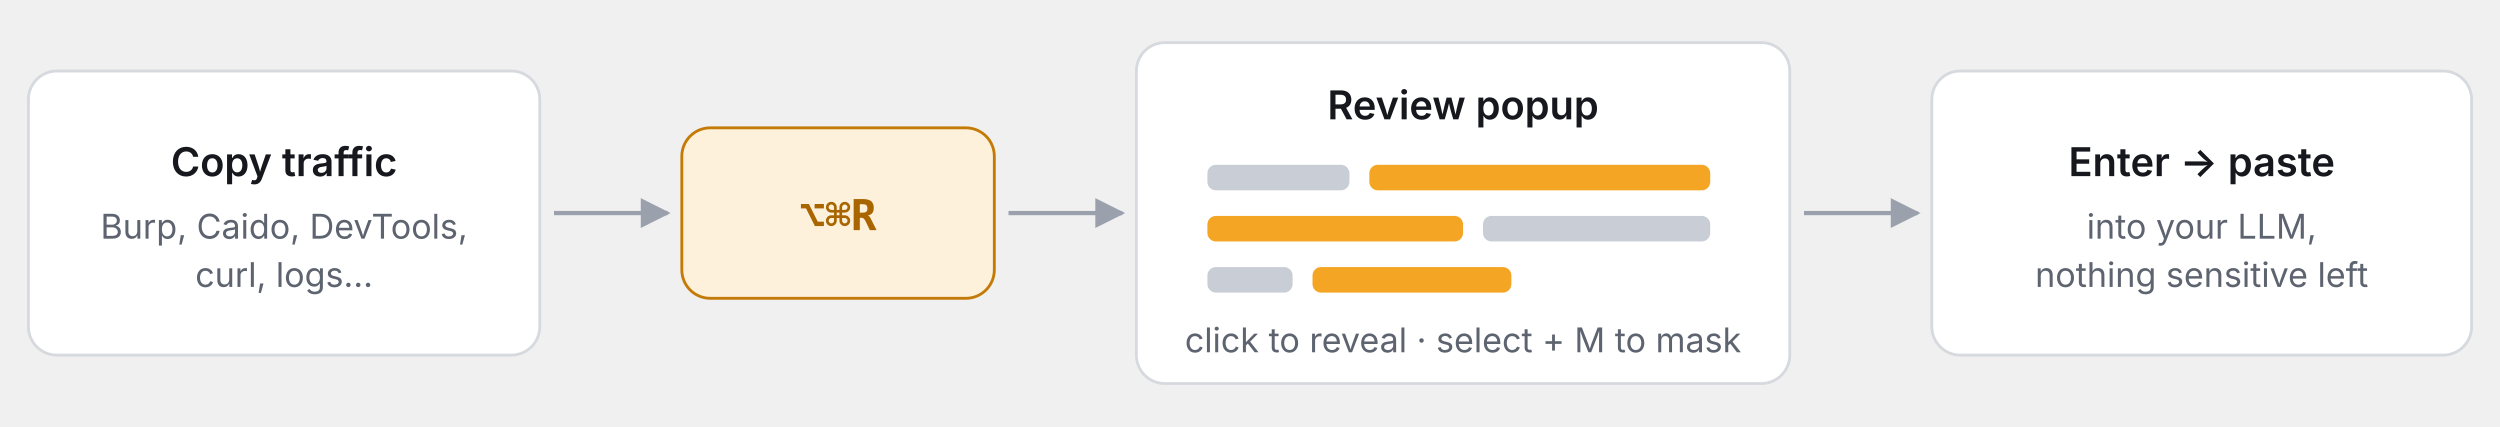
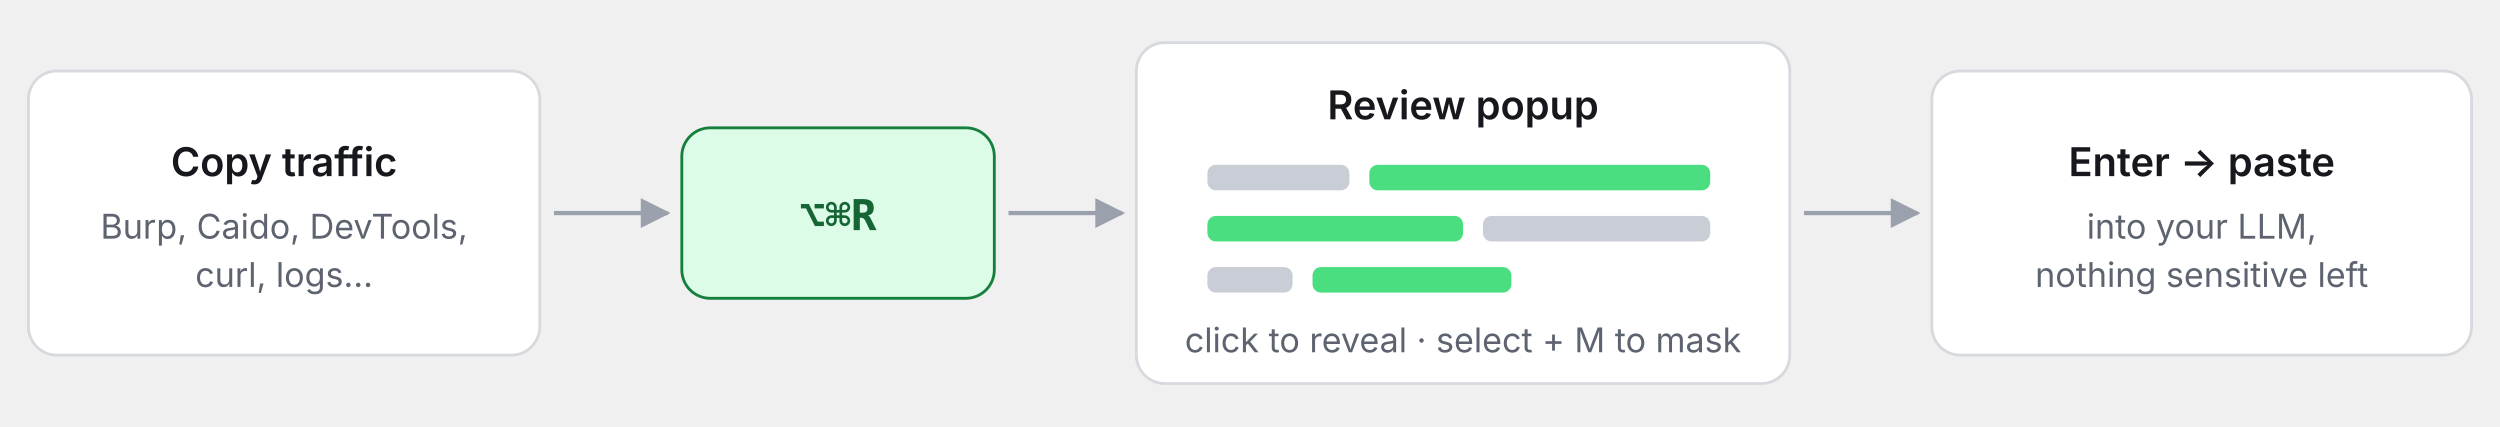
<svg xmlns="http://www.w3.org/2000/svg" viewBox="0 0 880 150" width="880" height="150" role="img" aria-labelledby="t d">
  <style>
    .box { fill: #ffffff; stroke: #d6d9de; }
-     .key { fill: #fdf1dc; stroke: #c47a06; }
+     .key { fill: #dcfce7; stroke: #15803d; }
    .t { fill: #16181d; font: 600 14px -apple-system, BlinkMacSystemFont, "Segoe UI", sans-serif; }
    .s { fill: #5d6470; font: 12px -apple-system, BlinkMacSystemFont, "Segoe UI", sans-serif; }
-     .k { fill: #a86500; font: 600 15px ui-monospace, "SF Mono", Menlo, monospace; }
+     .k { fill: #166534; font: 600 15px ui-monospace, "SF Mono", Menlo, monospace; }
    .a { stroke: #9aa1ad; stroke-width: 1.5; fill: none; marker-end: url(#arrow); }
    .ah { fill: #9aa1ad; }
-     .bar { fill: #f5a524; }
+     .bar { fill: #4ade80; }
    .txt { fill: #c9ced6; }
    @media (prefers-color-scheme: dark) {
      .box { fill: #181b21; stroke: #2c313b; }
-       .key { fill: #3a2a0d; stroke: #f5a524; }
+       .key { fill: #10291a; stroke: #4ade80; }
      .t { fill: #e6e8ec; }
      .s { fill: #979eab; }
-       .k { fill: #ffbb4d; }
+       .k { fill: #86efac; }
      .txt { fill: #4a515d; }
    }
  </style>
  <defs>
    <marker id="arrow" viewBox="0 0 10 10" refX="9" refY="5" markerWidth="7" markerHeight="7" orient="auto">
      <path class="ah" d="M0 0L10 5L0 10z" />
    </marker>
  </defs>
  <rect class="box" x="10" y="25" width="180" height="100" rx="10" />
  <text class="t" x="100" y="62" text-anchor="middle">Copy traffic</text>
  <text class="s" x="100" y="84" text-anchor="middle">Burp, Caido, DevTools,</text>
  <text class="s" x="100" y="101" text-anchor="middle">curl, logs…</text>
  <path class="a" d="M195 75H235" />
  <rect class="key" x="240" y="45" width="110" height="60" rx="10" />
  <text class="k" x="295" y="81" text-anchor="middle">⌥⌘R</text>
  <path class="a" d="M355 75H395" />
  <rect class="box" x="400" y="15" width="230" height="120" rx="10" />
  <text class="t" x="515" y="42" text-anchor="middle">Review popup</text>
  <rect class="txt" x="425" y="58" width="50" height="9" rx="3" />
  <rect class="bar" x="482" y="58" width="120" height="9" rx="3" />
  <rect class="bar" x="425" y="76" width="90" height="9" rx="3" />
  <rect class="txt" x="522" y="76" width="80" height="9" rx="3" />
  <rect class="txt" x="425" y="94" width="30" height="9" rx="3" />
  <rect class="bar" x="462" y="94" width="70" height="9" rx="3" />
  <text class="s" x="515" y="124" text-anchor="middle">click to reveal · select + M to mask</text>
  <path class="a" d="M635 75H675" />
  <rect class="box" x="680" y="25" width="190" height="100" rx="10" />
  <text class="t" x="775" y="62" text-anchor="middle">Enter → paste</text>
  <text class="s" x="775" y="84" text-anchor="middle">into your LLM,</text>
  <text class="s" x="775" y="101" text-anchor="middle">nothing sensitive left</text>
</svg>
